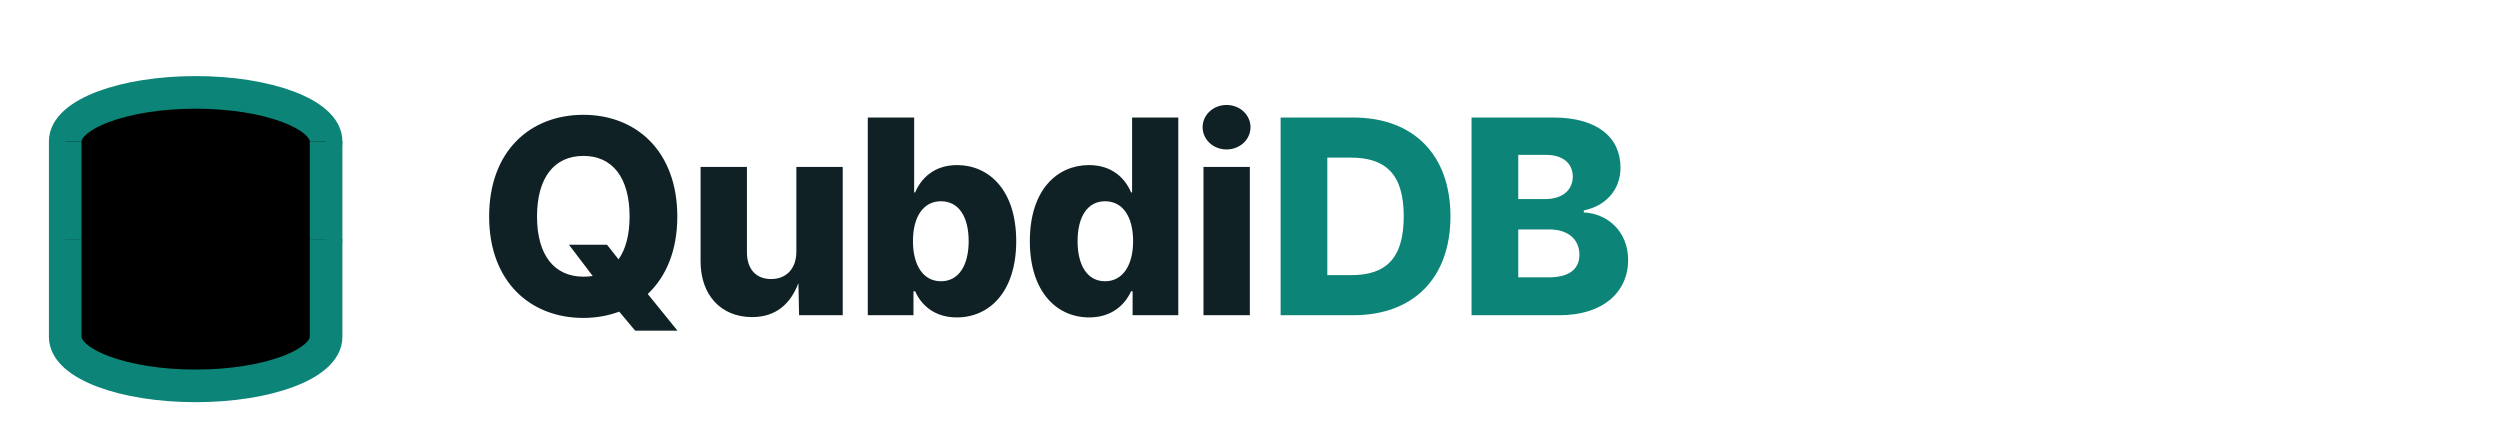
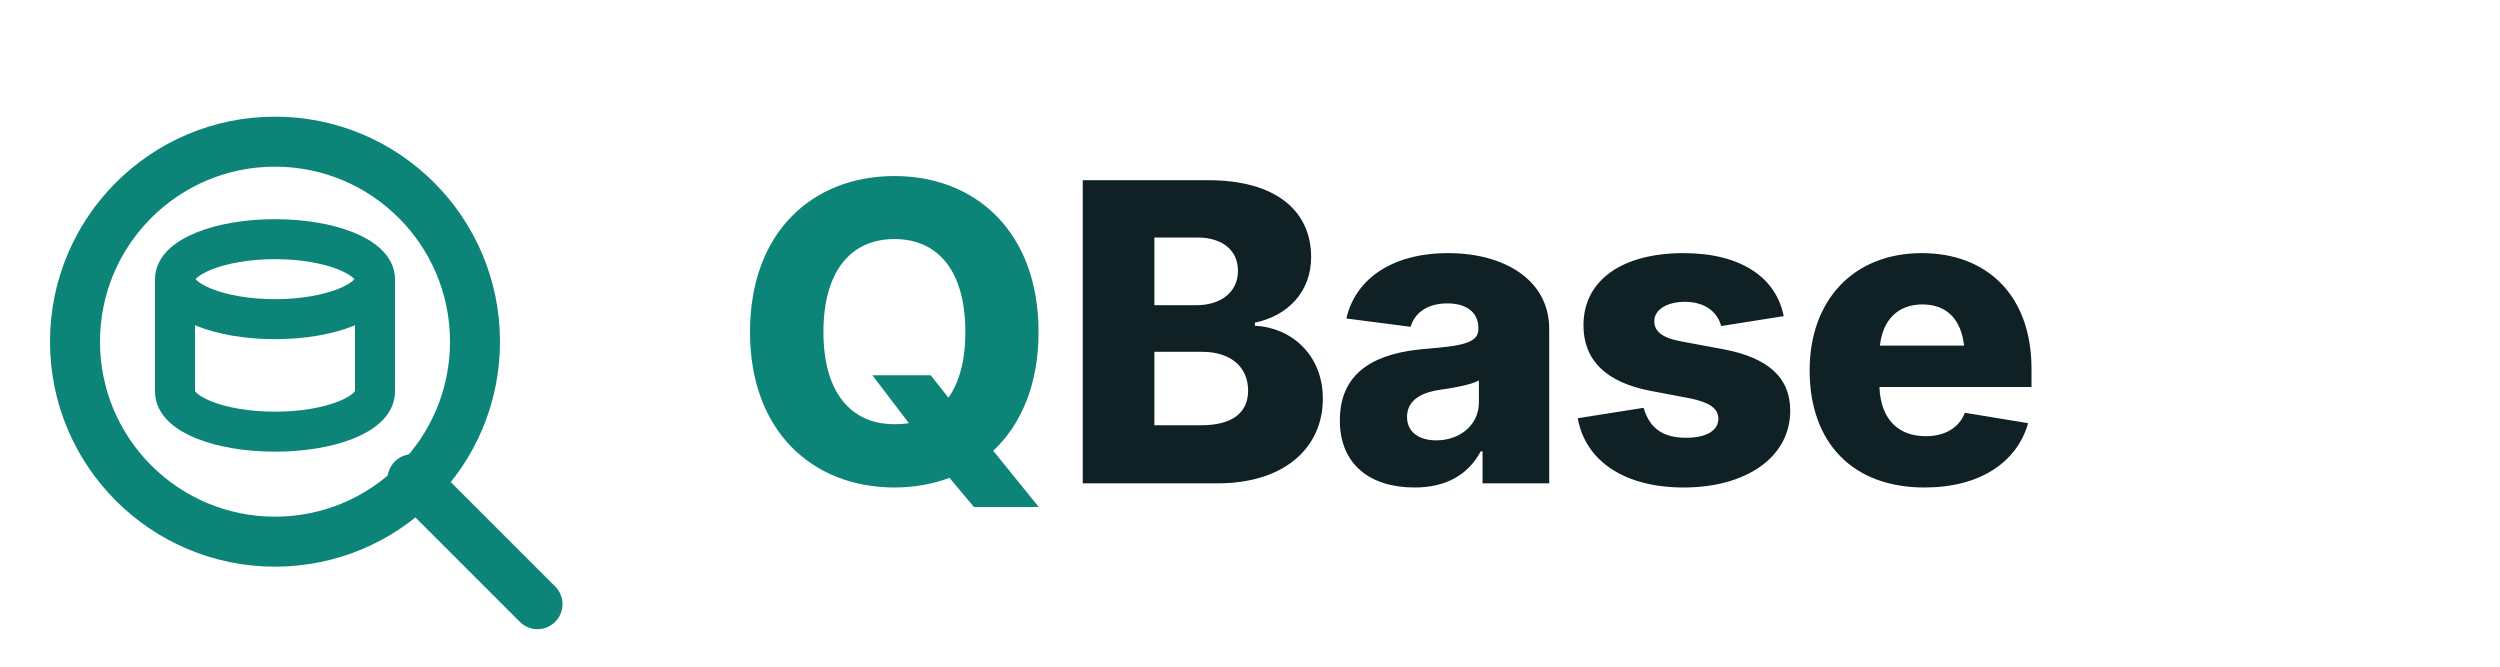
- <svg xmlns="http://www.w3.org/2000/svg" width="230" height="40" viewBox="0 0 230 40">
+ <svg xmlns="http://www.w3.org/2000/svg" width="150" height="40" viewBox="0 0 150 40" fill="none">
  <g transform="translate(0 4) scale(1.5)">
-     <ellipse cx="12" cy="6" rx="8" ry="3" stroke="#0d8478" stroke-width="2" />
-     <path d="M4 6v6c0 1.66 3.58 3 8 3s8-1.34 8-3V6" stroke="#0d8478" stroke-width="2" />
-     <path d="M4 12v6c0 1.66 3.58 3 8 3s8-1.34 8-3v-6" stroke="#0d8478" stroke-width="2" />
+     <circle cx="11" cy="11" r="8" stroke="#0d8478" stroke-width="2" />
+     <path d="M16.5 16.5L21.5 21.5" stroke="#0d8478" stroke-width="2" stroke-linecap="round" />
+     <ellipse cx="11" cy="8.5" rx="4" ry="1.6" stroke="#0d8478" stroke-width="1.6" />
+     <path d="M7 8.5v4.5c0 .9 1.8 1.6 4 1.6s4-.7 4-1.6V8.5" stroke="#0d8478" stroke-width="1.6" />
  </g>
-   <text x="44" y="29" font-family="Manrope, Inter, Segoe UI, Arial, sans-serif" font-size="25" font-weight="800" letter-spacing="-0.5" fill="#0f2125">Qubdi<tspan fill="#0d8478">DB</tspan>
-   </text>
+   <text x="44" y="29" font-family="Manrope, Inter, Segoe UI, Arial, sans-serif" font-size="25" font-weight="800" letter-spacing="-0.5" fill="#0f2125">
+     <tspan fill="#0d8478">Q</tspan>Base</text>
</svg>
